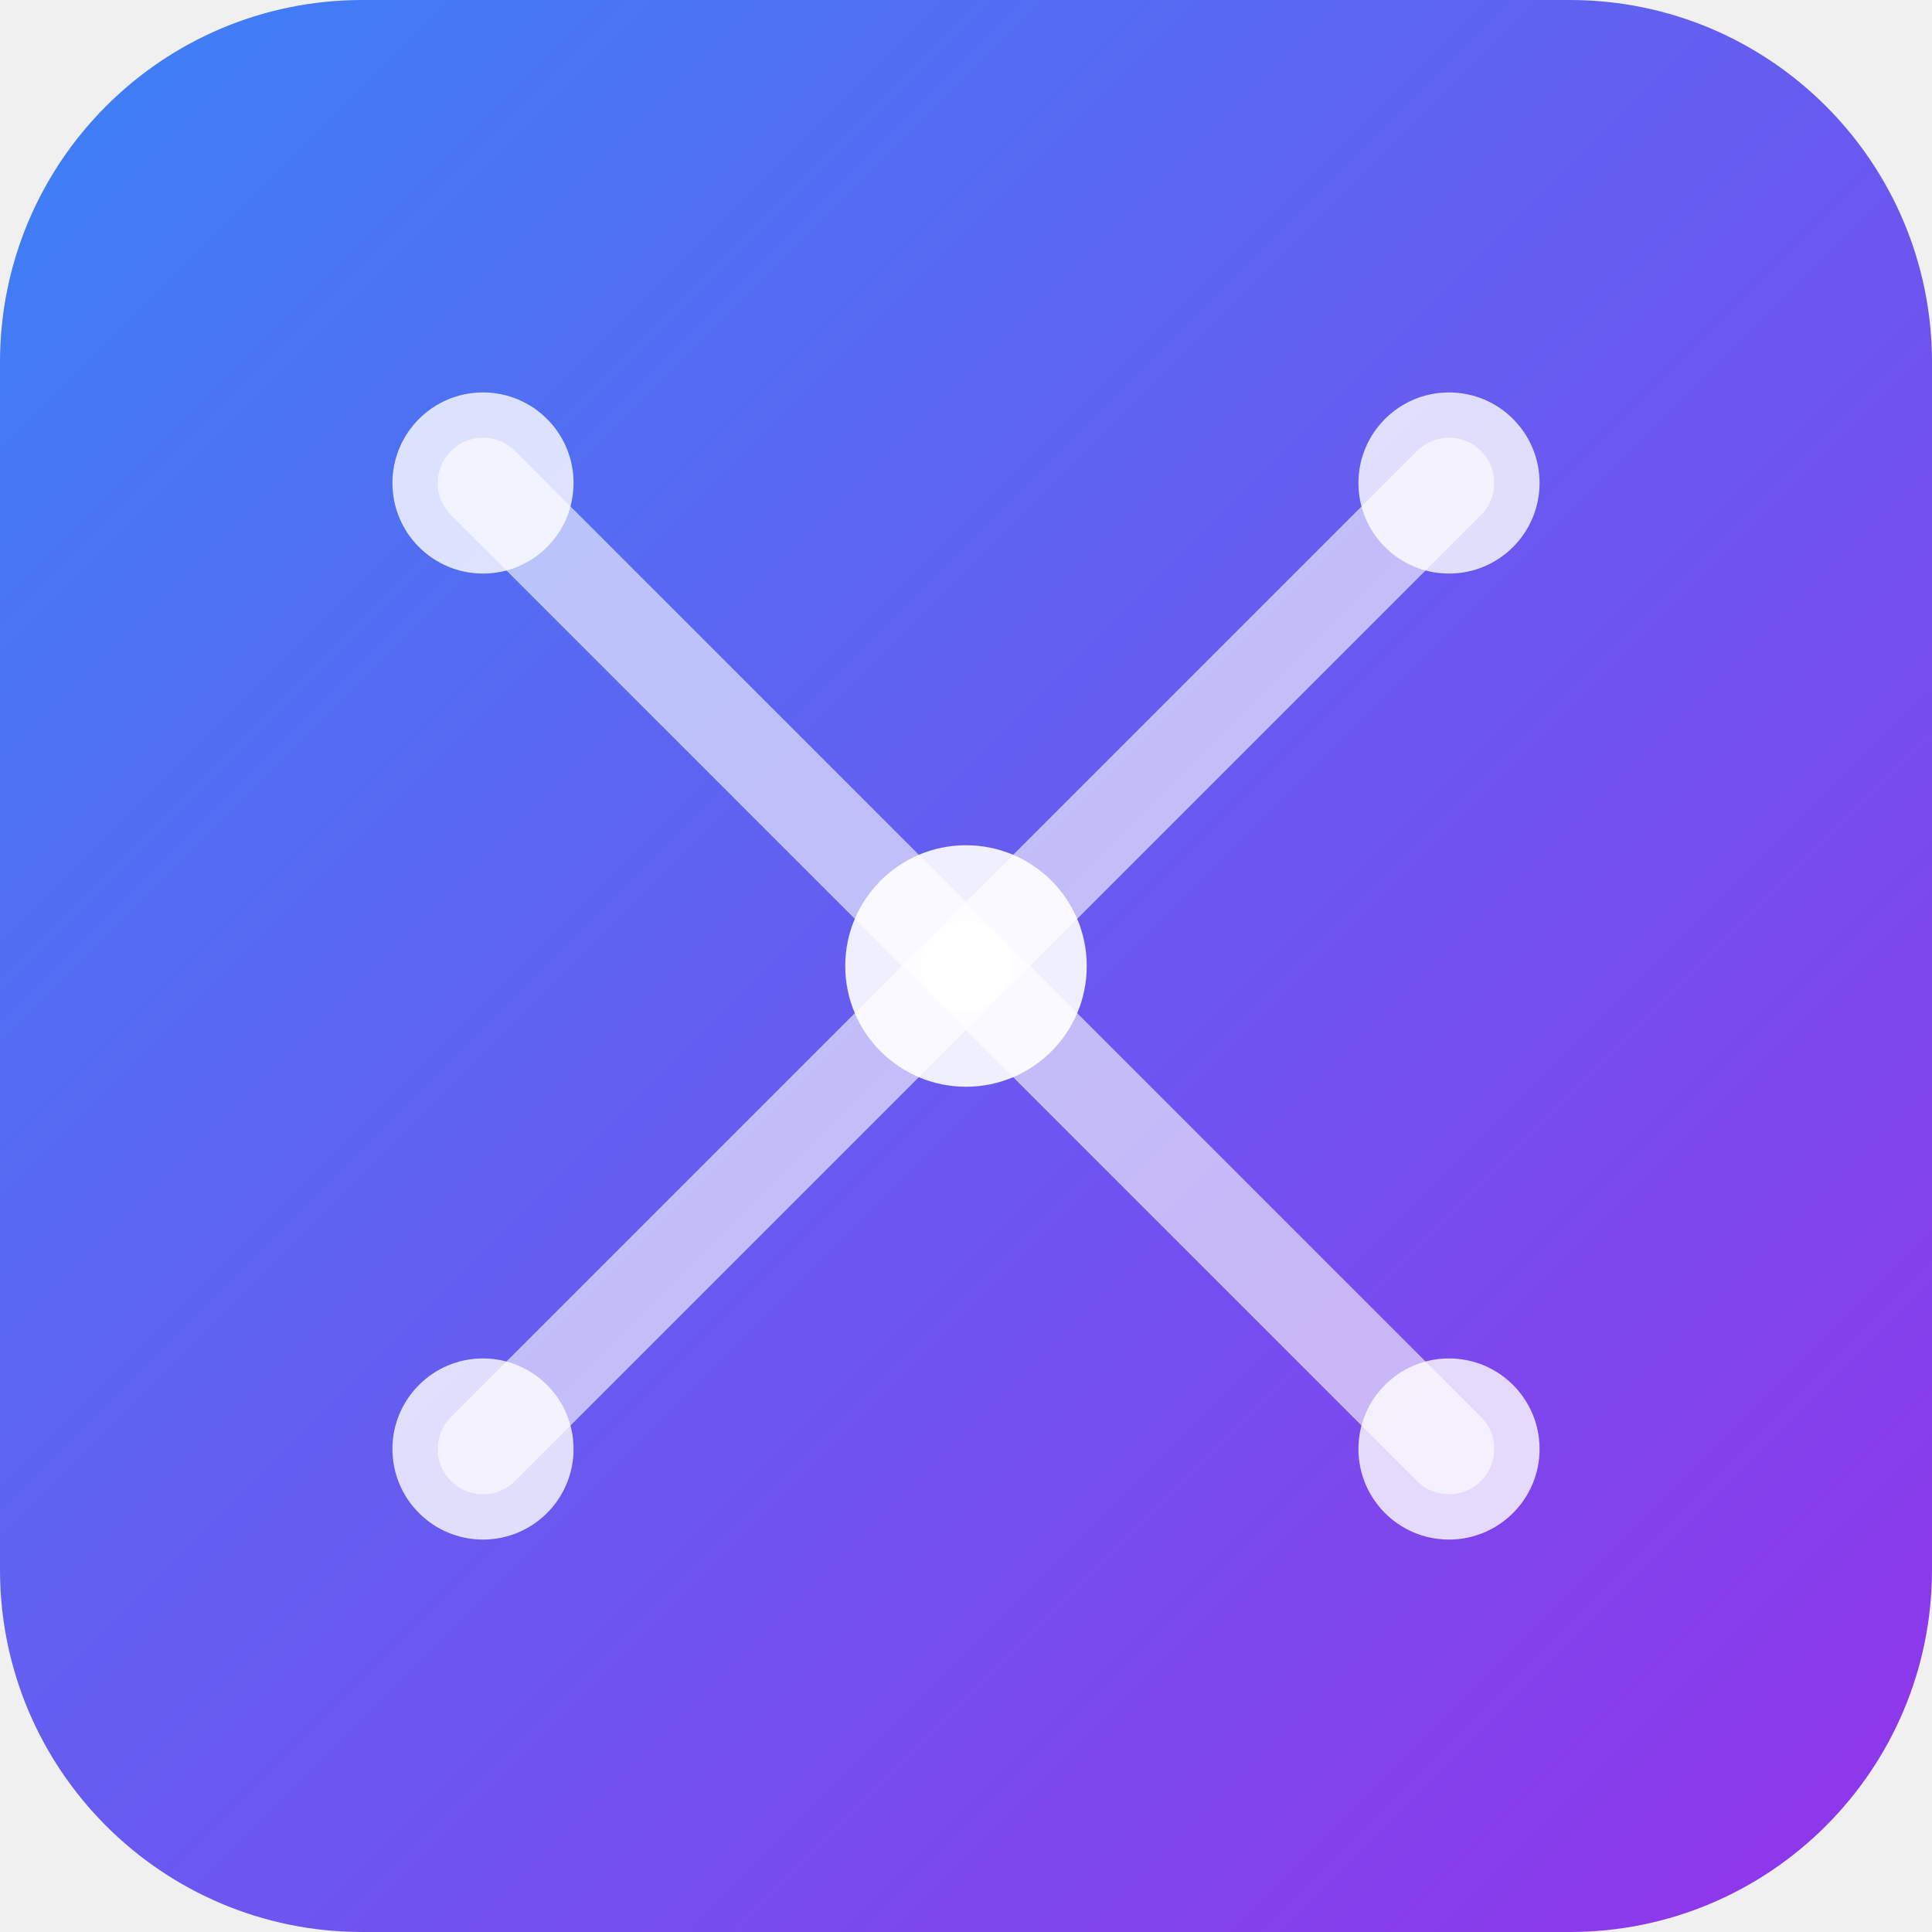
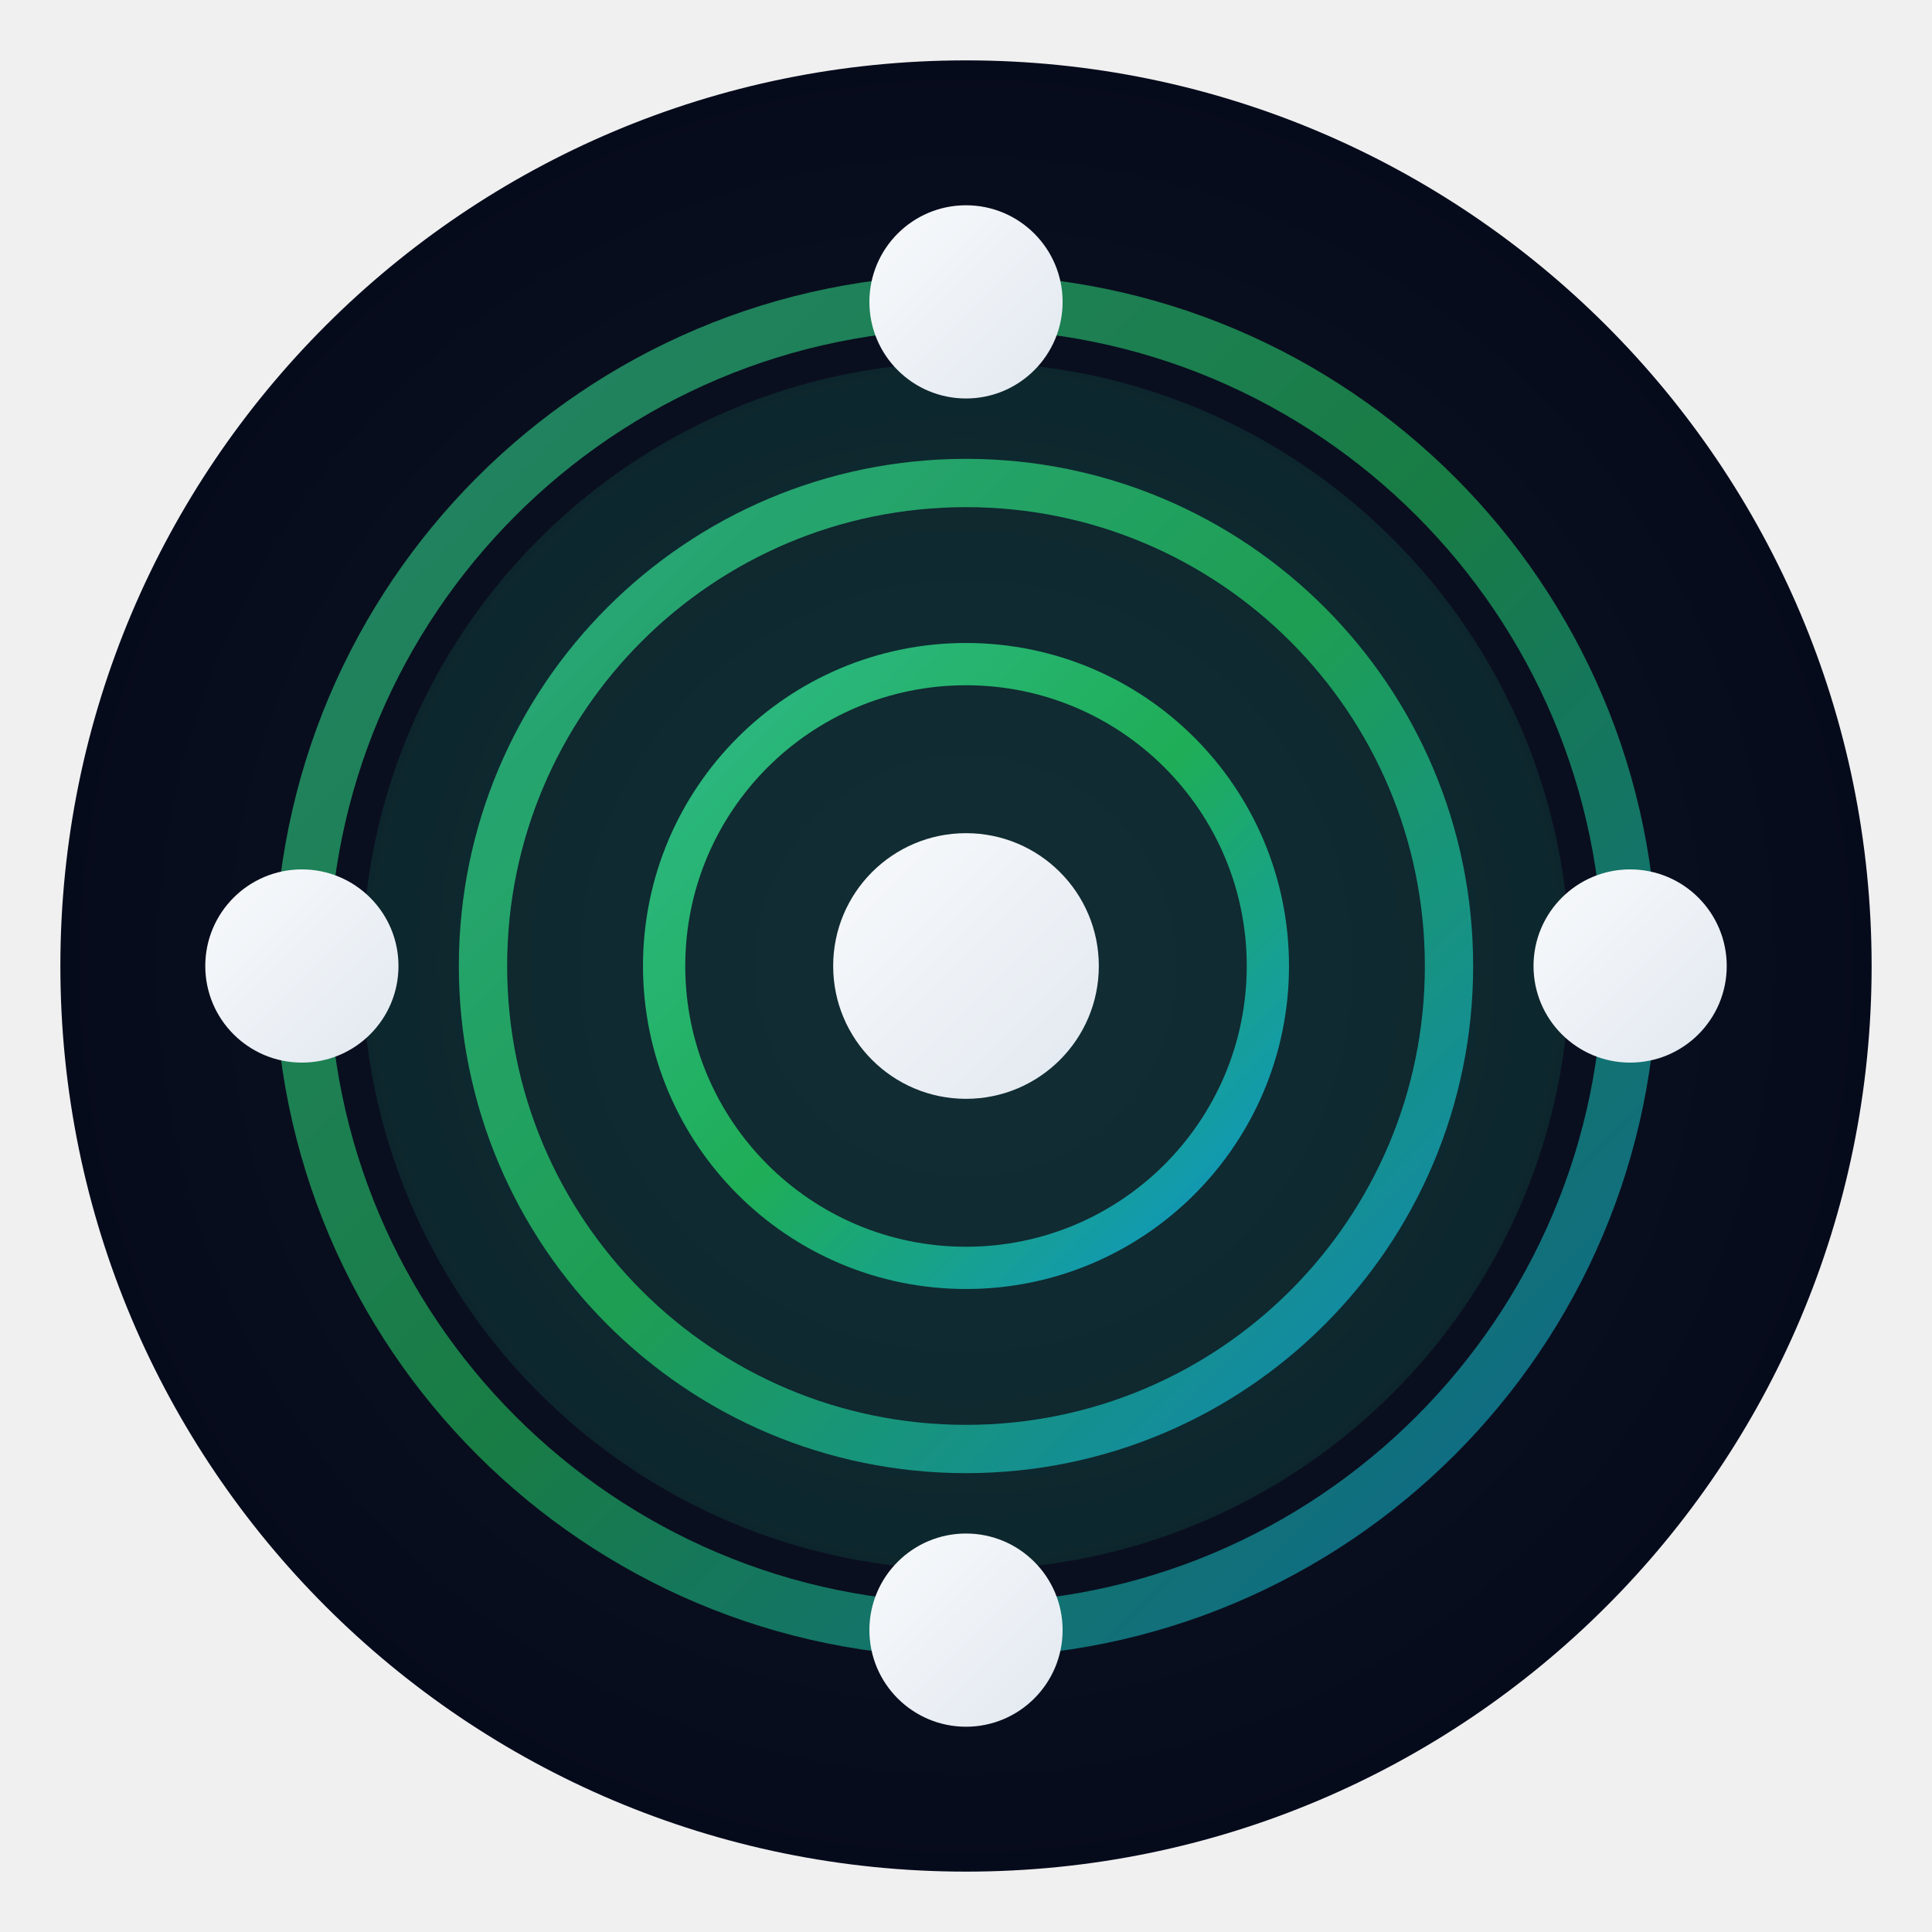
<svg xmlns="http://www.w3.org/2000/svg" width="32" height="32" viewBox="0 0 32 32" fill="none">
  <defs>
-     <linearGradient id="logoGradient" x1="0%" y1="0%" x2="100%" y2="100%">
-       <stop offset="0%" style="stop-color:#3B82F6;stop-opacity:1" />
-       <stop offset="100%" style="stop-color:#9333EA;stop-opacity:1" />
+     <radialGradient id="logo-bg-mini" cx="50%" cy="50%" r="70%">
+       <stop offset="0%" stop-color="#111827" />
+       <stop offset="100%" stop-color="#020617" />
+     </radialGradient>
+     <linearGradient id="logo-orbit-mini" x1="0%" y1="0%" x2="100%" y2="100%">
+       <stop offset="0%" stop-color="#34D399" />
+       <stop offset="50%" stop-color="#22C55E" />
+       <stop offset="100%" stop-color="#0EA5E9" />
+     </linearGradient>
+     <linearGradient id="logo-node-mini" x1="0%" y1="0%" x2="100%" y2="100%">
+       <stop offset="0%" stop-color="#F8FAFC" />
+       <stop offset="100%" stop-color="#E2E8F0" />
    </linearGradient>
  </defs>
-   <rect width="32" height="32" rx="6" fill="url(#logoGradient)" />
-   <circle cx="16" cy="16" r="2" fill="white" opacity="0.9" />
-   <circle cx="8" cy="8" r="1.5" fill="white" opacity="0.8" />
-   <circle cx="24" cy="8" r="1.5" fill="white" opacity="0.8" />
-   <circle cx="8" cy="24" r="1.5" fill="white" opacity="0.8" />
-   <circle cx="24" cy="24" r="1.5" fill="white" opacity="0.8" />
-   <line x1="16" y1="16" x2="8" y2="8" stroke="white" stroke-width="1.5" opacity="0.6" stroke-linecap="round" />
-   <line x1="16" y1="16" x2="24" y2="8" stroke="white" stroke-width="1.5" opacity="0.6" stroke-linecap="round" />
-   <line x1="16" y1="16" x2="8" y2="24" stroke="white" stroke-width="1.5" opacity="0.6" stroke-linecap="round" />
-   <line x1="16" y1="16" x2="24" y2="24" stroke="white" stroke-width="1.5" opacity="0.6" stroke-linecap="round" />
+   <circle cx="16" cy="16" r="15" fill="url(#logo-bg-mini)" />
+   <circle cx="16" cy="16" r="10" fill="rgba(34,211,153,0.12)" />
+   <circle cx="16" cy="16" r="11" fill="none" stroke="url(#logo-orbit-mini)" stroke-width="0.9" opacity="0.6" />
+   <circle cx="16" cy="16" r="8" fill="none" stroke="url(#logo-orbit-mini)" stroke-width="0.8" opacity="0.75" />
+   <circle cx="16" cy="16" r="5" fill="none" stroke="url(#logo-orbit-mini)" stroke-width="0.7" opacity="0.85" />
+   <g stroke="url(#logo-orbit-mini)" stroke-width="0.8" opacity="0.7" stroke-linecap="round">
+     <line x1="16" y1="16" x2="16" y2="5" />
+     <line x1="16" y1="16" x2="27" y2="16" />
+     <line x1="16" y1="16" x2="16" y2="27" />
+     <line x1="16" y1="16" x2="5" y2="16" />
+   </g>
+   <circle cx="16" cy="16" r="2.2" fill="url(#logo-node-mini)" />
+   <circle cx="16" cy="5" r="1.6" fill="url(#logo-node-mini)" />
+   <circle cx="27" cy="16" r="1.6" fill="url(#logo-node-mini)" />
+   <circle cx="16" cy="27" r="1.6" fill="url(#logo-node-mini)" />
+   <circle cx="5" cy="16" r="1.6" fill="url(#logo-node-mini)" />
</svg>
